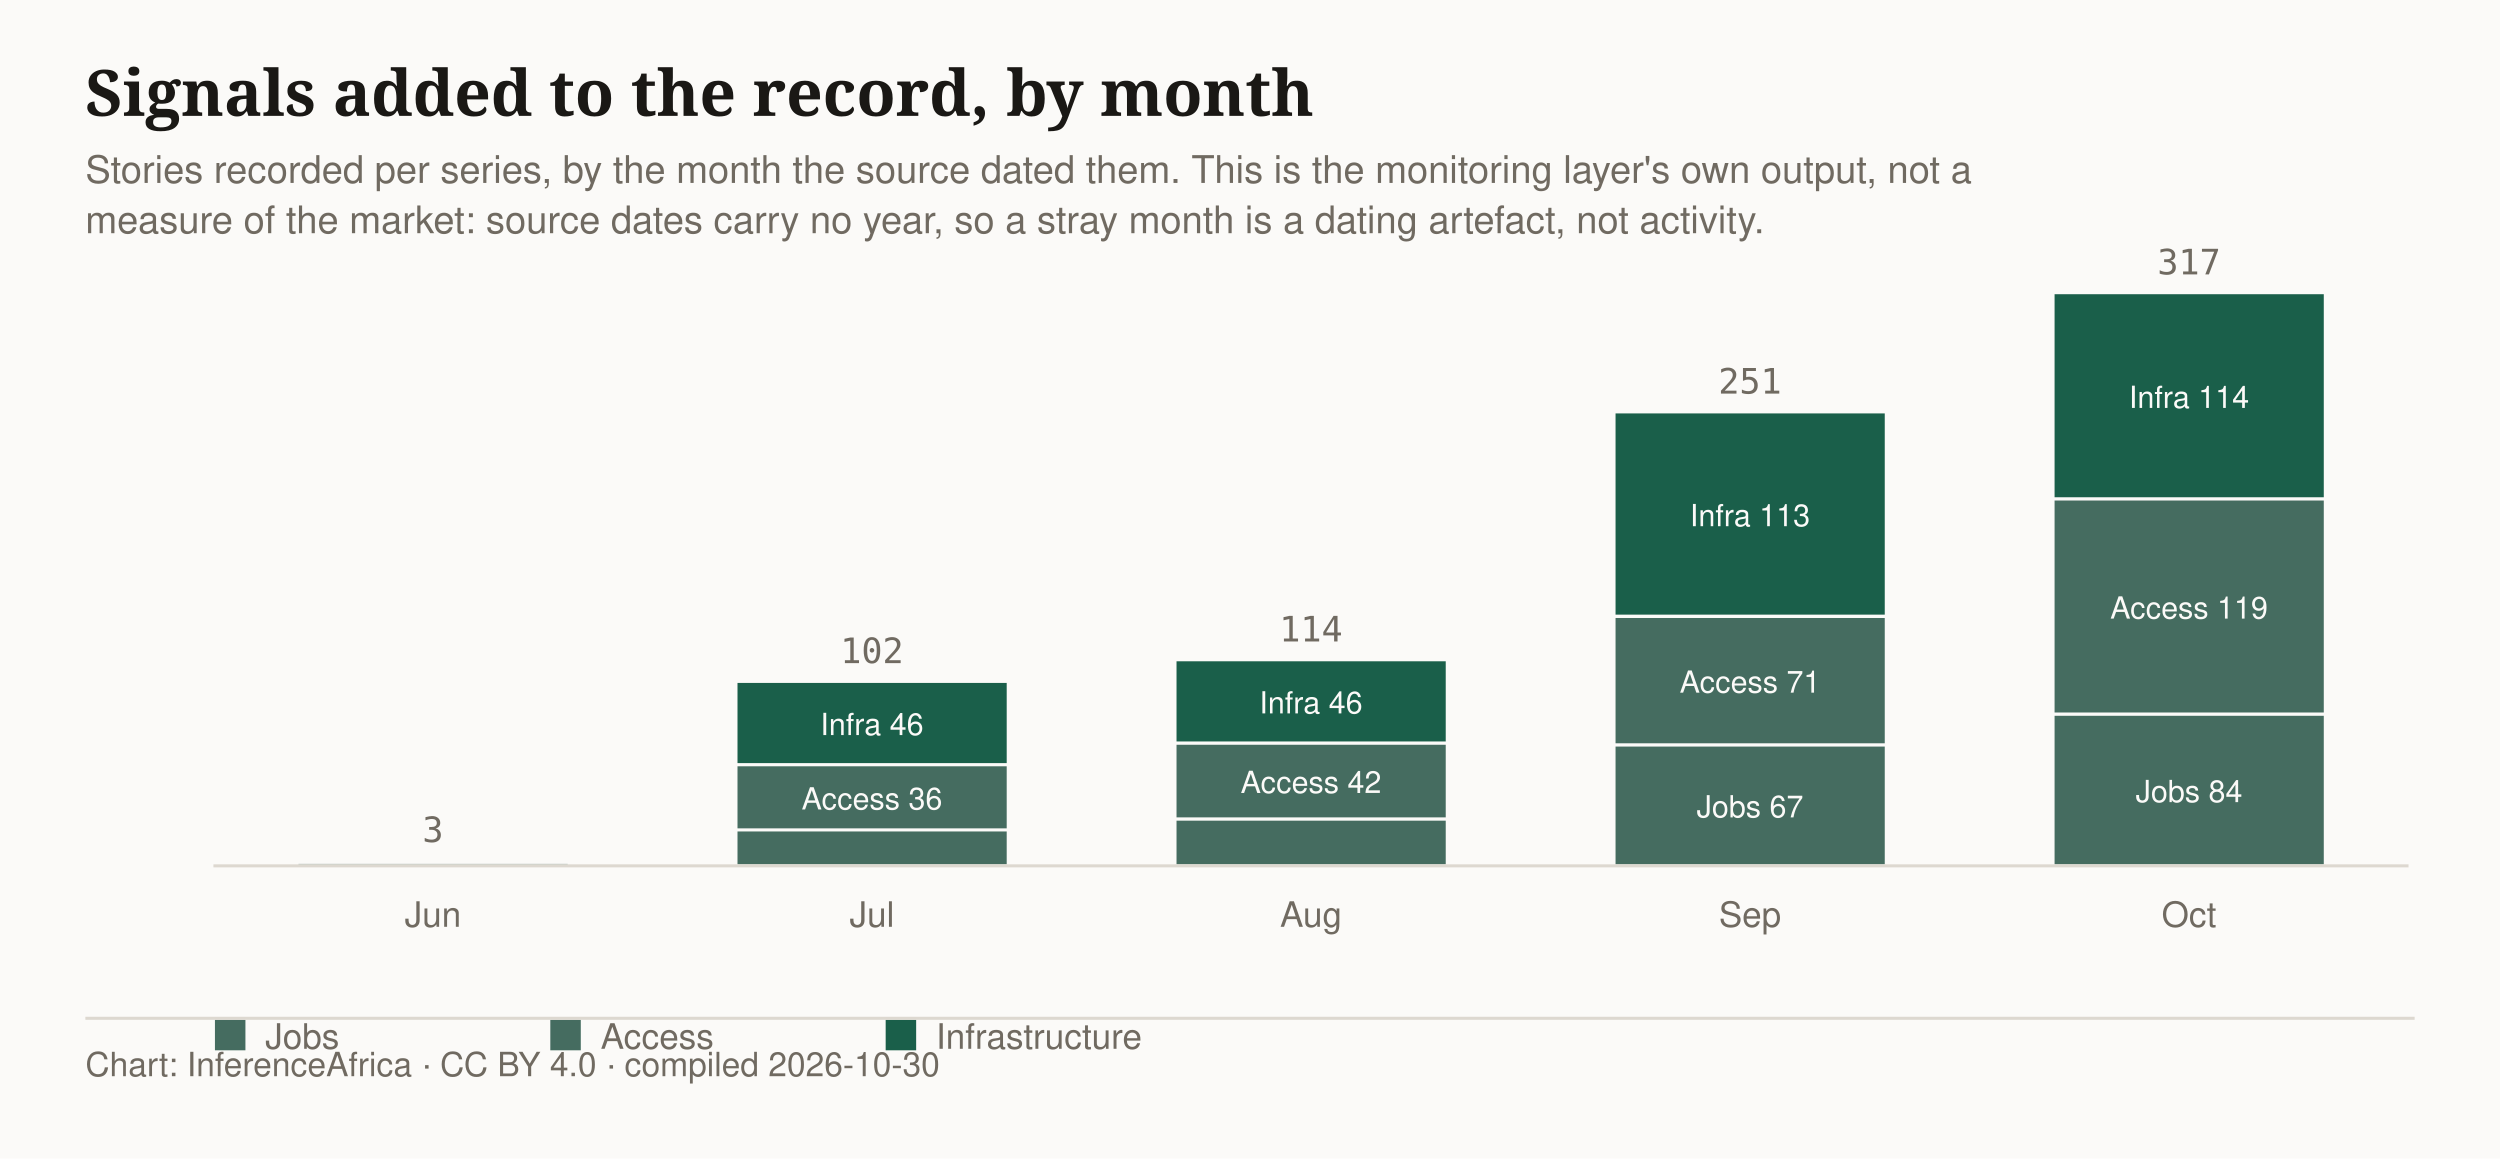
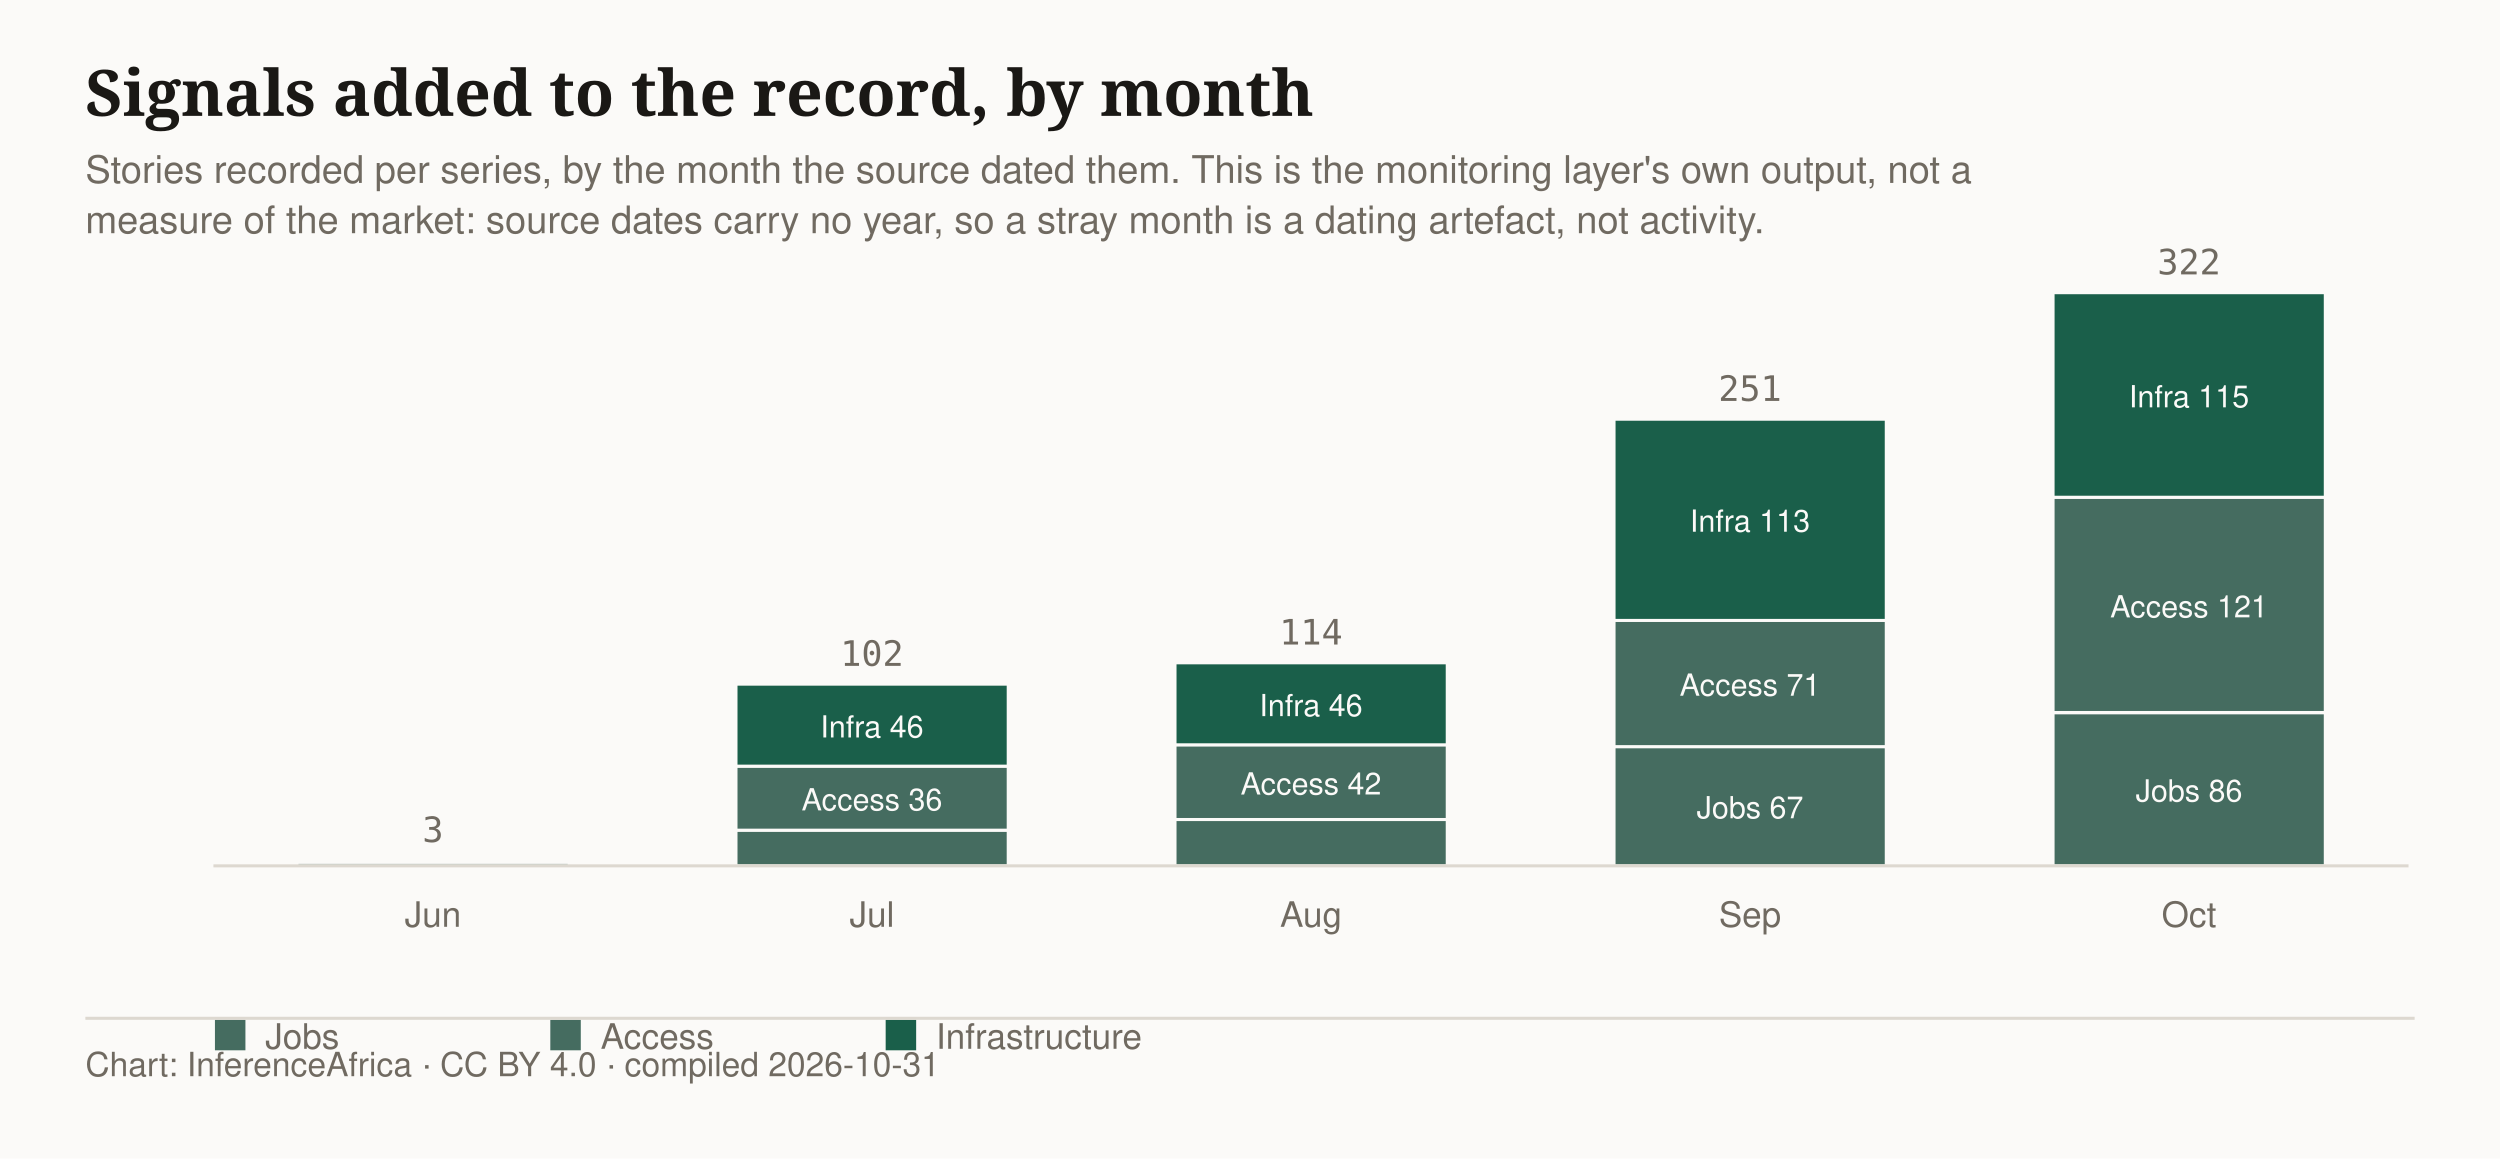
- <svg xmlns="http://www.w3.org/2000/svg" viewBox="0 0 820 380" width="820" height="380" role="img" aria-label="Signals added to the record by month and series: Jun 3, Jul 102, Aug 114, Sep 251, Oct 317. This measures the monitoring layer, not the market.">
+ <svg xmlns="http://www.w3.org/2000/svg" viewBox="0 0 820 380" width="820" height="380" role="img" aria-label="Signals added to the record by month and series: Jun 3, Jul 102, Aug 114, Sep 251, Oct 322. This measures the monitoring layer, not the market.">
  <defs>
    <pattern id="status-proposal" width="6" height="6" patternUnits="userSpaceOnUse">
      <path d="M0 6L6 0" stroke="#756342" stroke-width="1" />
    </pattern>
  </defs>
  <rect width="820" height="380" fill="#fbfaf8" />
  <text x="28" y="38" font-family="'Source Serif 4',Georgia,serif" font-size="21" font-weight="600" fill="#1a1815" style="font-variant-numeric:tabular-nums lining-nums">Signals added to the record, by month</text>
  <text x="28" y="60.0" font-family="IBM Plex Sans,-apple-system,'Segoe UI',Helvetica,Arial,sans-serif" font-size="12.5" fill="#706a61" style="font-variant-numeric:tabular-nums lining-nums">Stories recorded per series, by the month the source dated them. This is the monitoring layer's own output, not a</text>
  <text x="28" y="76.5" font-family="IBM Plex Sans,-apple-system,'Segoe UI',Helvetica,Arial,sans-serif" font-size="12.5" fill="#706a61" style="font-variant-numeric:tabular-nums lining-nums">measure of the market: source dates carry no year, so a stray month is a dating artefact, not activity.</text>
  <rect x="97.4" y="282.8" width="89.3" height="1.2" fill="#456c60" data-status="measured" stroke="#fbfaf8" stroke-width="1" />
  <rect x="97.4" y="282.2" width="89.3" height="0.6" fill="#1a5f4a" data-status="measured" stroke="#fbfaf8" stroke-width="1" />
  <text x="142.0" y="276.2" text-anchor="middle" font-family="'IBM Plex Mono',Consolas,monospace" font-size="11.5" fill="#706a61" style="font-variant-numeric:tabular-nums lining-nums">3</text>
  <text x="142.0" y="304" text-anchor="middle" font-family="IBM Plex Sans,-apple-system,'Segoe UI',Helvetica,Arial,sans-serif" font-size="11.5" fill="#706a61" style="font-variant-numeric:tabular-nums lining-nums">Jun</text>
-   <rect x="241.4" y="272.1" width="89.3" height="11.9" fill="#456c60" data-status="measured" stroke="#fbfaf8" stroke-width="1" />
-   <rect x="241.4" y="250.8" width="89.3" height="21.4" fill="#456c60" data-status="measured" stroke="#fbfaf8" stroke-width="1" />
-   <text x="286.0" y="265.5" text-anchor="middle" font-family="IBM Plex Sans,-apple-system,'Segoe UI',Helvetica,Arial,sans-serif" font-size="10" fill="#fbfaf8" style="font-variant-numeric:tabular-nums lining-nums">Access 36</text>
-   <rect x="241.4" y="223.5" width="89.3" height="27.3" fill="#1a5f4a" data-status="measured" stroke="#fbfaf8" stroke-width="1" />
-   <text x="286.0" y="241.1" text-anchor="middle" font-family="IBM Plex Sans,-apple-system,'Segoe UI',Helvetica,Arial,sans-serif" font-size="10" fill="#fbfaf8" style="font-variant-numeric:tabular-nums lining-nums">Infra 46</text>
-   <text x="286.0" y="217.5" text-anchor="middle" font-family="'IBM Plex Mono',Consolas,monospace" font-size="11.5" fill="#706a61" style="font-variant-numeric:tabular-nums lining-nums">102</text>
+   <rect x="241.4" y="272.3" width="89.3" height="11.7" fill="#456c60" data-status="measured" stroke="#fbfaf8" stroke-width="1" />
+   <rect x="241.4" y="251.3" width="89.3" height="21.0" fill="#456c60" data-status="measured" stroke="#fbfaf8" stroke-width="1" />
+   <text x="286.0" y="265.8" text-anchor="middle" font-family="IBM Plex Sans,-apple-system,'Segoe UI',Helvetica,Arial,sans-serif" font-size="10" fill="#fbfaf8" style="font-variant-numeric:tabular-nums lining-nums">Access 36</text>
+   <rect x="241.4" y="224.4" width="89.3" height="26.9" fill="#1a5f4a" data-status="measured" stroke="#fbfaf8" stroke-width="1" />
+   <text x="286.0" y="241.9" text-anchor="middle" font-family="IBM Plex Sans,-apple-system,'Segoe UI',Helvetica,Arial,sans-serif" font-size="10" fill="#fbfaf8" style="font-variant-numeric:tabular-nums lining-nums">Infra 46</text>
+   <text x="286.0" y="218.4" text-anchor="middle" font-family="'IBM Plex Mono',Consolas,monospace" font-size="11.5" fill="#706a61" style="font-variant-numeric:tabular-nums lining-nums">102</text>
  <text x="286.0" y="304" text-anchor="middle" font-family="IBM Plex Sans,-apple-system,'Segoe UI',Helvetica,Arial,sans-serif" font-size="11.5" fill="#706a61" style="font-variant-numeric:tabular-nums lining-nums">Jul</text>
-   <rect x="385.4" y="268.6" width="89.3" height="15.4" fill="#456c60" data-status="measured" stroke="#fbfaf8" stroke-width="1" />
-   <rect x="385.4" y="243.7" width="89.3" height="24.9" fill="#456c60" data-status="measured" stroke="#fbfaf8" stroke-width="1" />
-   <text x="430.0" y="260.1" text-anchor="middle" font-family="IBM Plex Sans,-apple-system,'Segoe UI',Helvetica,Arial,sans-serif" font-size="10" fill="#fbfaf8" style="font-variant-numeric:tabular-nums lining-nums">Access 42</text>
-   <rect x="385.4" y="216.4" width="89.3" height="27.3" fill="#1a5f4a" data-status="measured" stroke="#fbfaf8" stroke-width="1" />
-   <text x="430.0" y="234.0" text-anchor="middle" font-family="IBM Plex Sans,-apple-system,'Segoe UI',Helvetica,Arial,sans-serif" font-size="10" fill="#fbfaf8" style="font-variant-numeric:tabular-nums lining-nums">Infra 46</text>
-   <text x="430.0" y="210.4" text-anchor="middle" font-family="'IBM Plex Mono',Consolas,monospace" font-size="11.5" fill="#706a61" style="font-variant-numeric:tabular-nums lining-nums">114</text>
+   <rect x="385.4" y="268.8" width="89.3" height="15.2" fill="#456c60" data-status="measured" stroke="#fbfaf8" stroke-width="1" />
+   <rect x="385.4" y="244.3" width="89.3" height="24.5" fill="#456c60" data-status="measured" stroke="#fbfaf8" stroke-width="1" />
+   <text x="430.0" y="260.6" text-anchor="middle" font-family="IBM Plex Sans,-apple-system,'Segoe UI',Helvetica,Arial,sans-serif" font-size="10" fill="#fbfaf8" style="font-variant-numeric:tabular-nums lining-nums">Access 42</text>
+   <rect x="385.4" y="217.4" width="89.3" height="26.9" fill="#1a5f4a" data-status="measured" stroke="#fbfaf8" stroke-width="1" />
+   <text x="430.0" y="234.9" text-anchor="middle" font-family="IBM Plex Sans,-apple-system,'Segoe UI',Helvetica,Arial,sans-serif" font-size="10" fill="#fbfaf8" style="font-variant-numeric:tabular-nums lining-nums">Infra 46</text>
+   <text x="430.0" y="211.4" text-anchor="middle" font-family="'IBM Plex Mono',Consolas,monospace" font-size="11.5" fill="#706a61" style="font-variant-numeric:tabular-nums lining-nums">114</text>
  <text x="430.0" y="304" text-anchor="middle" font-family="IBM Plex Sans,-apple-system,'Segoe UI',Helvetica,Arial,sans-serif" font-size="11.5" fill="#706a61" style="font-variant-numeric:tabular-nums lining-nums">Aug</text>
-   <rect x="529.4" y="244.3" width="89.3" height="39.7" fill="#456c60" data-status="measured" stroke="#fbfaf8" stroke-width="1" />
-   <text x="574.0" y="268.1" text-anchor="middle" font-family="IBM Plex Sans,-apple-system,'Segoe UI',Helvetica,Arial,sans-serif" font-size="10" fill="#fbfaf8" style="font-variant-numeric:tabular-nums lining-nums">Jobs 67</text>
-   <rect x="529.4" y="202.2" width="89.3" height="42.1" fill="#456c60" data-status="measured" stroke="#fbfaf8" stroke-width="1" />
-   <text x="574.0" y="227.2" text-anchor="middle" font-family="IBM Plex Sans,-apple-system,'Segoe UI',Helvetica,Arial,sans-serif" font-size="10" fill="#fbfaf8" style="font-variant-numeric:tabular-nums lining-nums">Access 71</text>
-   <rect x="529.4" y="135.1" width="89.3" height="67.0" fill="#1a5f4a" data-status="measured" stroke="#fbfaf8" stroke-width="1" />
-   <text x="574.0" y="172.6" text-anchor="middle" font-family="IBM Plex Sans,-apple-system,'Segoe UI',Helvetica,Arial,sans-serif" font-size="10" fill="#fbfaf8" style="font-variant-numeric:tabular-nums lining-nums">Infra 113</text>
-   <text x="574.0" y="129.1" text-anchor="middle" font-family="'IBM Plex Mono',Consolas,monospace" font-size="11.5" fill="#706a61" style="font-variant-numeric:tabular-nums lining-nums">251</text>
+   <rect x="529.4" y="244.9" width="89.3" height="39.1" fill="#456c60" data-status="measured" stroke="#fbfaf8" stroke-width="1" />
+   <text x="574.0" y="268.4" text-anchor="middle" font-family="IBM Plex Sans,-apple-system,'Segoe UI',Helvetica,Arial,sans-serif" font-size="10" fill="#fbfaf8" style="font-variant-numeric:tabular-nums lining-nums">Jobs 67</text>
+   <rect x="529.4" y="203.4" width="89.3" height="41.5" fill="#456c60" data-status="measured" stroke="#fbfaf8" stroke-width="1" />
+   <text x="574.0" y="228.2" text-anchor="middle" font-family="IBM Plex Sans,-apple-system,'Segoe UI',Helvetica,Arial,sans-serif" font-size="10" fill="#fbfaf8" style="font-variant-numeric:tabular-nums lining-nums">Access 71</text>
+   <rect x="529.4" y="137.5" width="89.3" height="66.0" fill="#1a5f4a" data-status="measured" stroke="#fbfaf8" stroke-width="1" />
+   <text x="574.0" y="174.4" text-anchor="middle" font-family="IBM Plex Sans,-apple-system,'Segoe UI',Helvetica,Arial,sans-serif" font-size="10" fill="#fbfaf8" style="font-variant-numeric:tabular-nums lining-nums">Infra 113</text>
+   <text x="574.0" y="131.5" text-anchor="middle" font-family="'IBM Plex Mono',Consolas,monospace" font-size="11.5" fill="#706a61" style="font-variant-numeric:tabular-nums lining-nums">251</text>
  <text x="574.0" y="304" text-anchor="middle" font-family="IBM Plex Sans,-apple-system,'Segoe UI',Helvetica,Arial,sans-serif" font-size="11.5" fill="#706a61" style="font-variant-numeric:tabular-nums lining-nums">Sep</text>
-   <rect x="673.4" y="234.2" width="89.3" height="49.8" fill="#456c60" data-status="measured" stroke="#fbfaf8" stroke-width="1" />
-   <text x="718.0" y="263.1" text-anchor="middle" font-family="IBM Plex Sans,-apple-system,'Segoe UI',Helvetica,Arial,sans-serif" font-size="10" fill="#fbfaf8" style="font-variant-numeric:tabular-nums lining-nums">Jobs 84</text>
-   <rect x="673.4" y="163.6" width="89.3" height="70.6" fill="#456c60" data-status="measured" stroke="#fbfaf8" stroke-width="1" />
-   <text x="718.0" y="202.9" text-anchor="middle" font-family="IBM Plex Sans,-apple-system,'Segoe UI',Helvetica,Arial,sans-serif" font-size="10" fill="#fbfaf8" style="font-variant-numeric:tabular-nums lining-nums">Access 119</text>
-   <rect x="673.4" y="96.0" width="89.3" height="67.6" fill="#1a5f4a" data-status="measured" stroke="#fbfaf8" stroke-width="1" />
-   <text x="718.0" y="133.8" text-anchor="middle" font-family="IBM Plex Sans,-apple-system,'Segoe UI',Helvetica,Arial,sans-serif" font-size="10" fill="#fbfaf8" style="font-variant-numeric:tabular-nums lining-nums">Infra 114</text>
-   <text x="718.0" y="90.0" text-anchor="middle" font-family="'IBM Plex Mono',Consolas,monospace" font-size="11.5" fill="#706a61" style="font-variant-numeric:tabular-nums lining-nums">317</text>
+   <rect x="673.4" y="233.8" width="89.3" height="50.2" fill="#456c60" data-status="measured" stroke="#fbfaf8" stroke-width="1" />
+   <text x="718.0" y="262.9" text-anchor="middle" font-family="IBM Plex Sans,-apple-system,'Segoe UI',Helvetica,Arial,sans-serif" font-size="10" fill="#fbfaf8" style="font-variant-numeric:tabular-nums lining-nums">Jobs 86</text>
+   <rect x="673.4" y="163.1" width="89.3" height="70.6" fill="#456c60" data-status="measured" stroke="#fbfaf8" stroke-width="1" />
+   <text x="718.0" y="202.5" text-anchor="middle" font-family="IBM Plex Sans,-apple-system,'Segoe UI',Helvetica,Arial,sans-serif" font-size="10" fill="#fbfaf8" style="font-variant-numeric:tabular-nums lining-nums">Access 121</text>
+   <rect x="673.4" y="96.0" width="89.3" height="67.1" fill="#1a5f4a" data-status="measured" stroke="#fbfaf8" stroke-width="1" />
+   <text x="718.0" y="133.6" text-anchor="middle" font-family="IBM Plex Sans,-apple-system,'Segoe UI',Helvetica,Arial,sans-serif" font-size="10" fill="#fbfaf8" style="font-variant-numeric:tabular-nums lining-nums">Infra 115</text>
+   <text x="718.0" y="90.0" text-anchor="middle" font-family="'IBM Plex Mono',Consolas,monospace" font-size="11.5" fill="#706a61" style="font-variant-numeric:tabular-nums lining-nums">322</text>
  <text x="718.0" y="304" text-anchor="middle" font-family="IBM Plex Sans,-apple-system,'Segoe UI',Helvetica,Arial,sans-serif" font-size="11.5" fill="#706a61" style="font-variant-numeric:tabular-nums lining-nums">Oct</text>
  <line x1="70" y1="284" x2="790" y2="284" stroke="#ddd8d0" />
  <rect x="70" y="334" width="11" height="11" fill="#456c60" data-status="measured" stroke="#fbfaf8" stroke-width="1" />
  <text x="87" y="344" font-family="IBM Plex Sans,-apple-system,'Segoe UI',Helvetica,Arial,sans-serif" font-size="11.5" fill="#706a61" style="font-variant-numeric:tabular-nums lining-nums">Jobs</text>
  <rect x="180" y="334" width="11" height="11" fill="#456c60" data-status="measured" stroke="#fbfaf8" stroke-width="1" />
  <text x="197" y="344" font-family="IBM Plex Sans,-apple-system,'Segoe UI',Helvetica,Arial,sans-serif" font-size="11.5" fill="#706a61" style="font-variant-numeric:tabular-nums lining-nums">Access</text>
  <rect x="290" y="334" width="11" height="11" fill="#1a5f4a" data-status="measured" stroke="#fbfaf8" stroke-width="1" />
  <text x="307" y="344" font-family="IBM Plex Sans,-apple-system,'Segoe UI',Helvetica,Arial,sans-serif" font-size="11.5" fill="#706a61" style="font-variant-numeric:tabular-nums lining-nums">Infrastructure</text>
  <line x1="28" y1="334" x2="792" y2="334" stroke="#ddd8d0" />
-   <text x="28" y="353" font-family="IBM Plex Sans,-apple-system,'Segoe UI',Helvetica,Arial,sans-serif" font-size="11" fill="#706a61" style="font-variant-numeric:tabular-nums lining-nums">Chart: InferenceAfrica · CC BY 4.0 · compiled 2026-10-30</text>
+   <text x="28" y="353" font-family="IBM Plex Sans,-apple-system,'Segoe UI',Helvetica,Arial,sans-serif" font-size="11" fill="#706a61" style="font-variant-numeric:tabular-nums lining-nums">Chart: InferenceAfrica · CC BY 4.0 · compiled 2026-10-31</text>
</svg>
